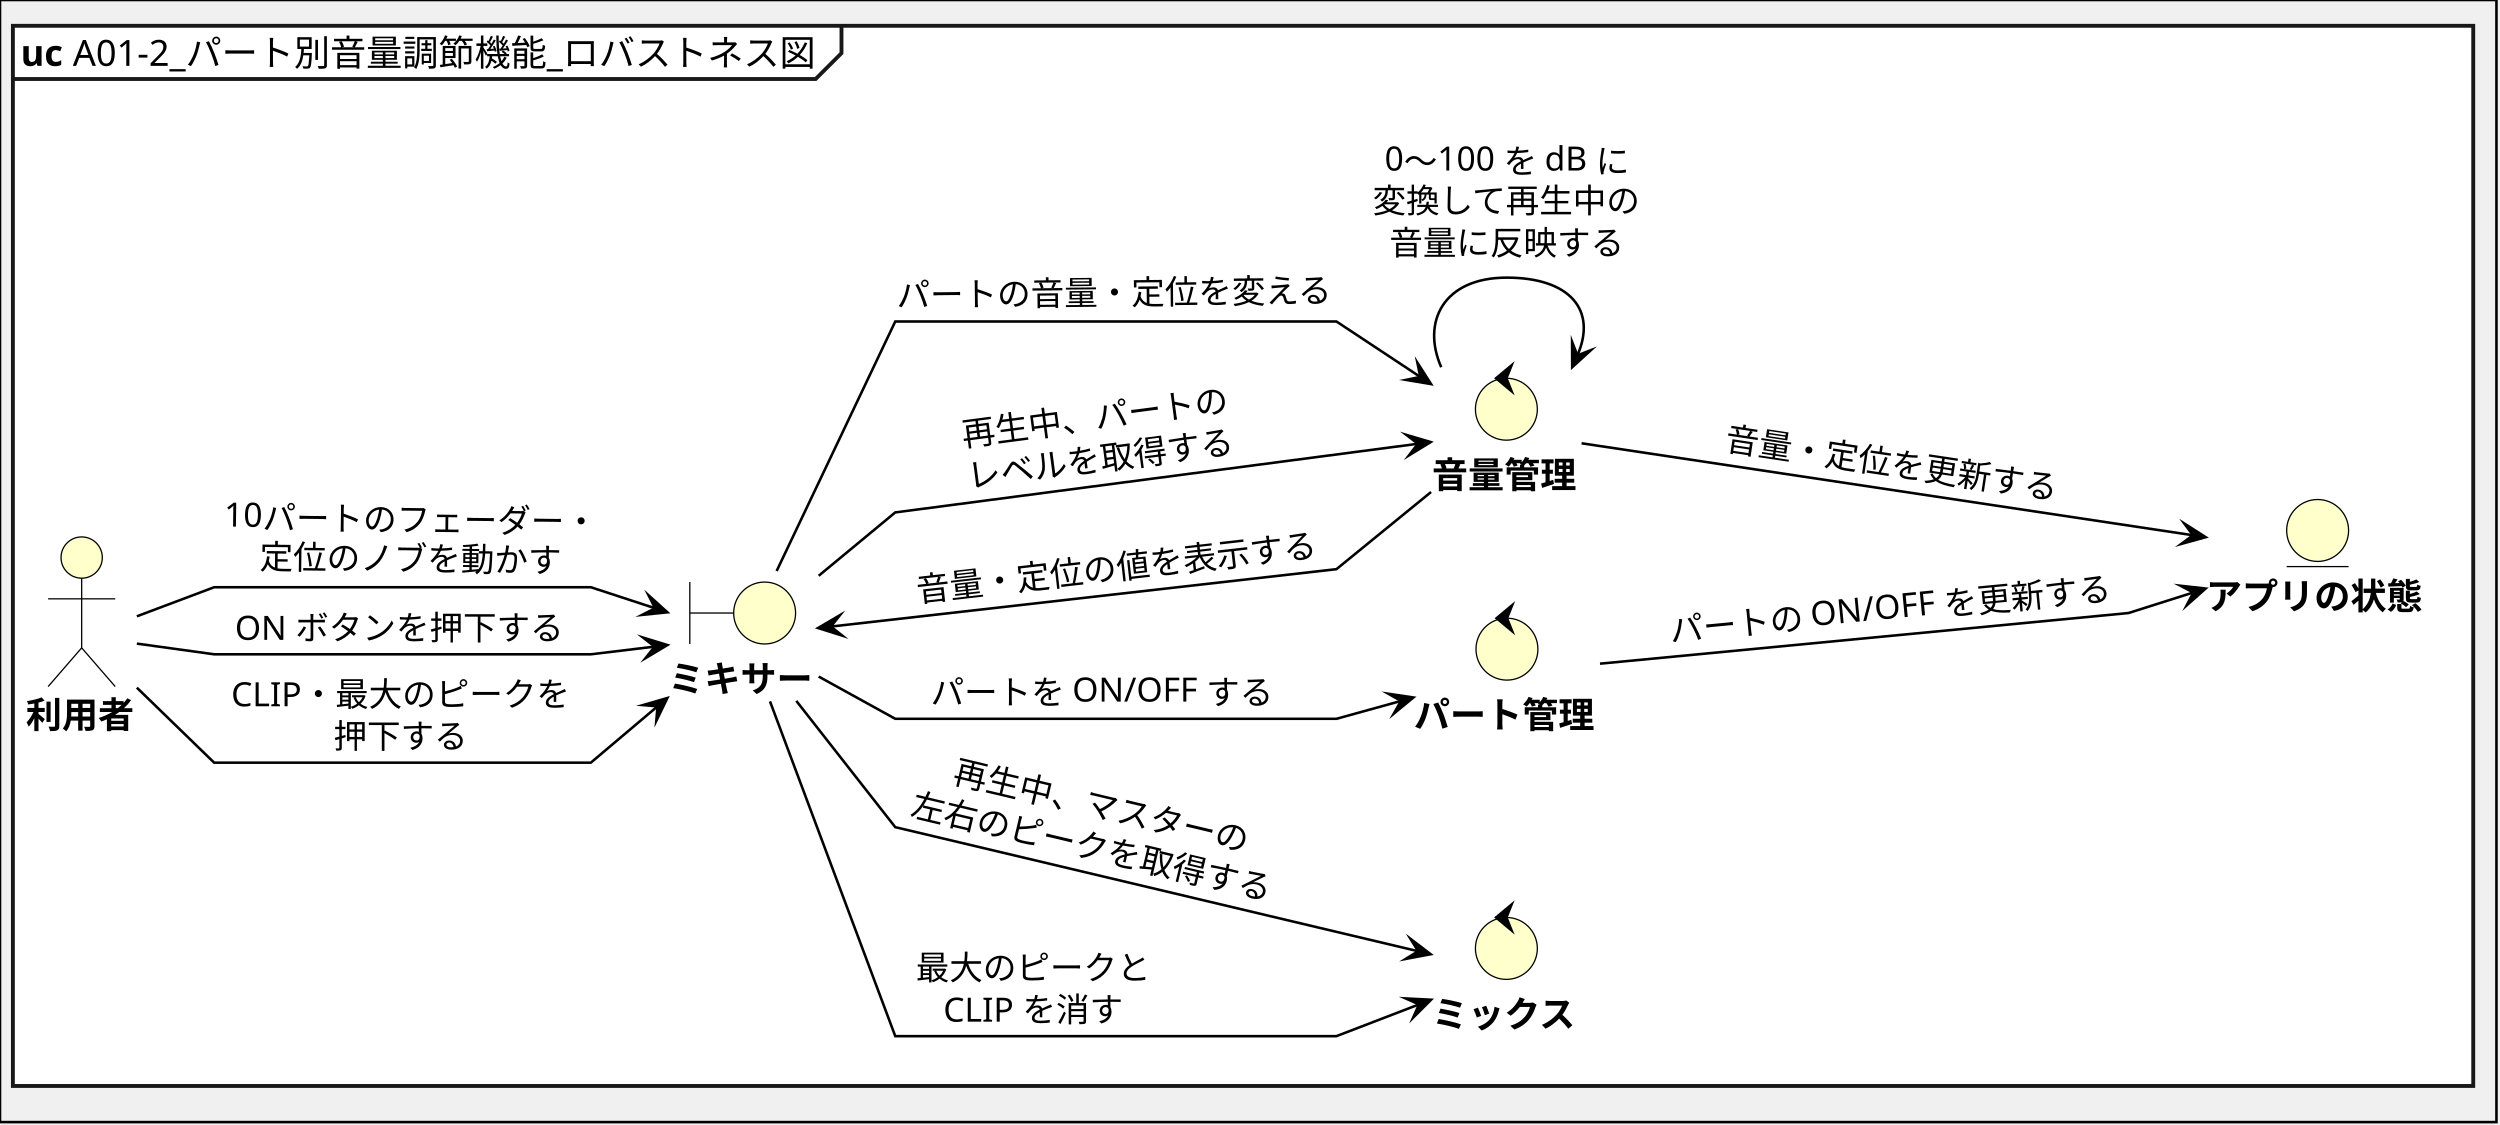
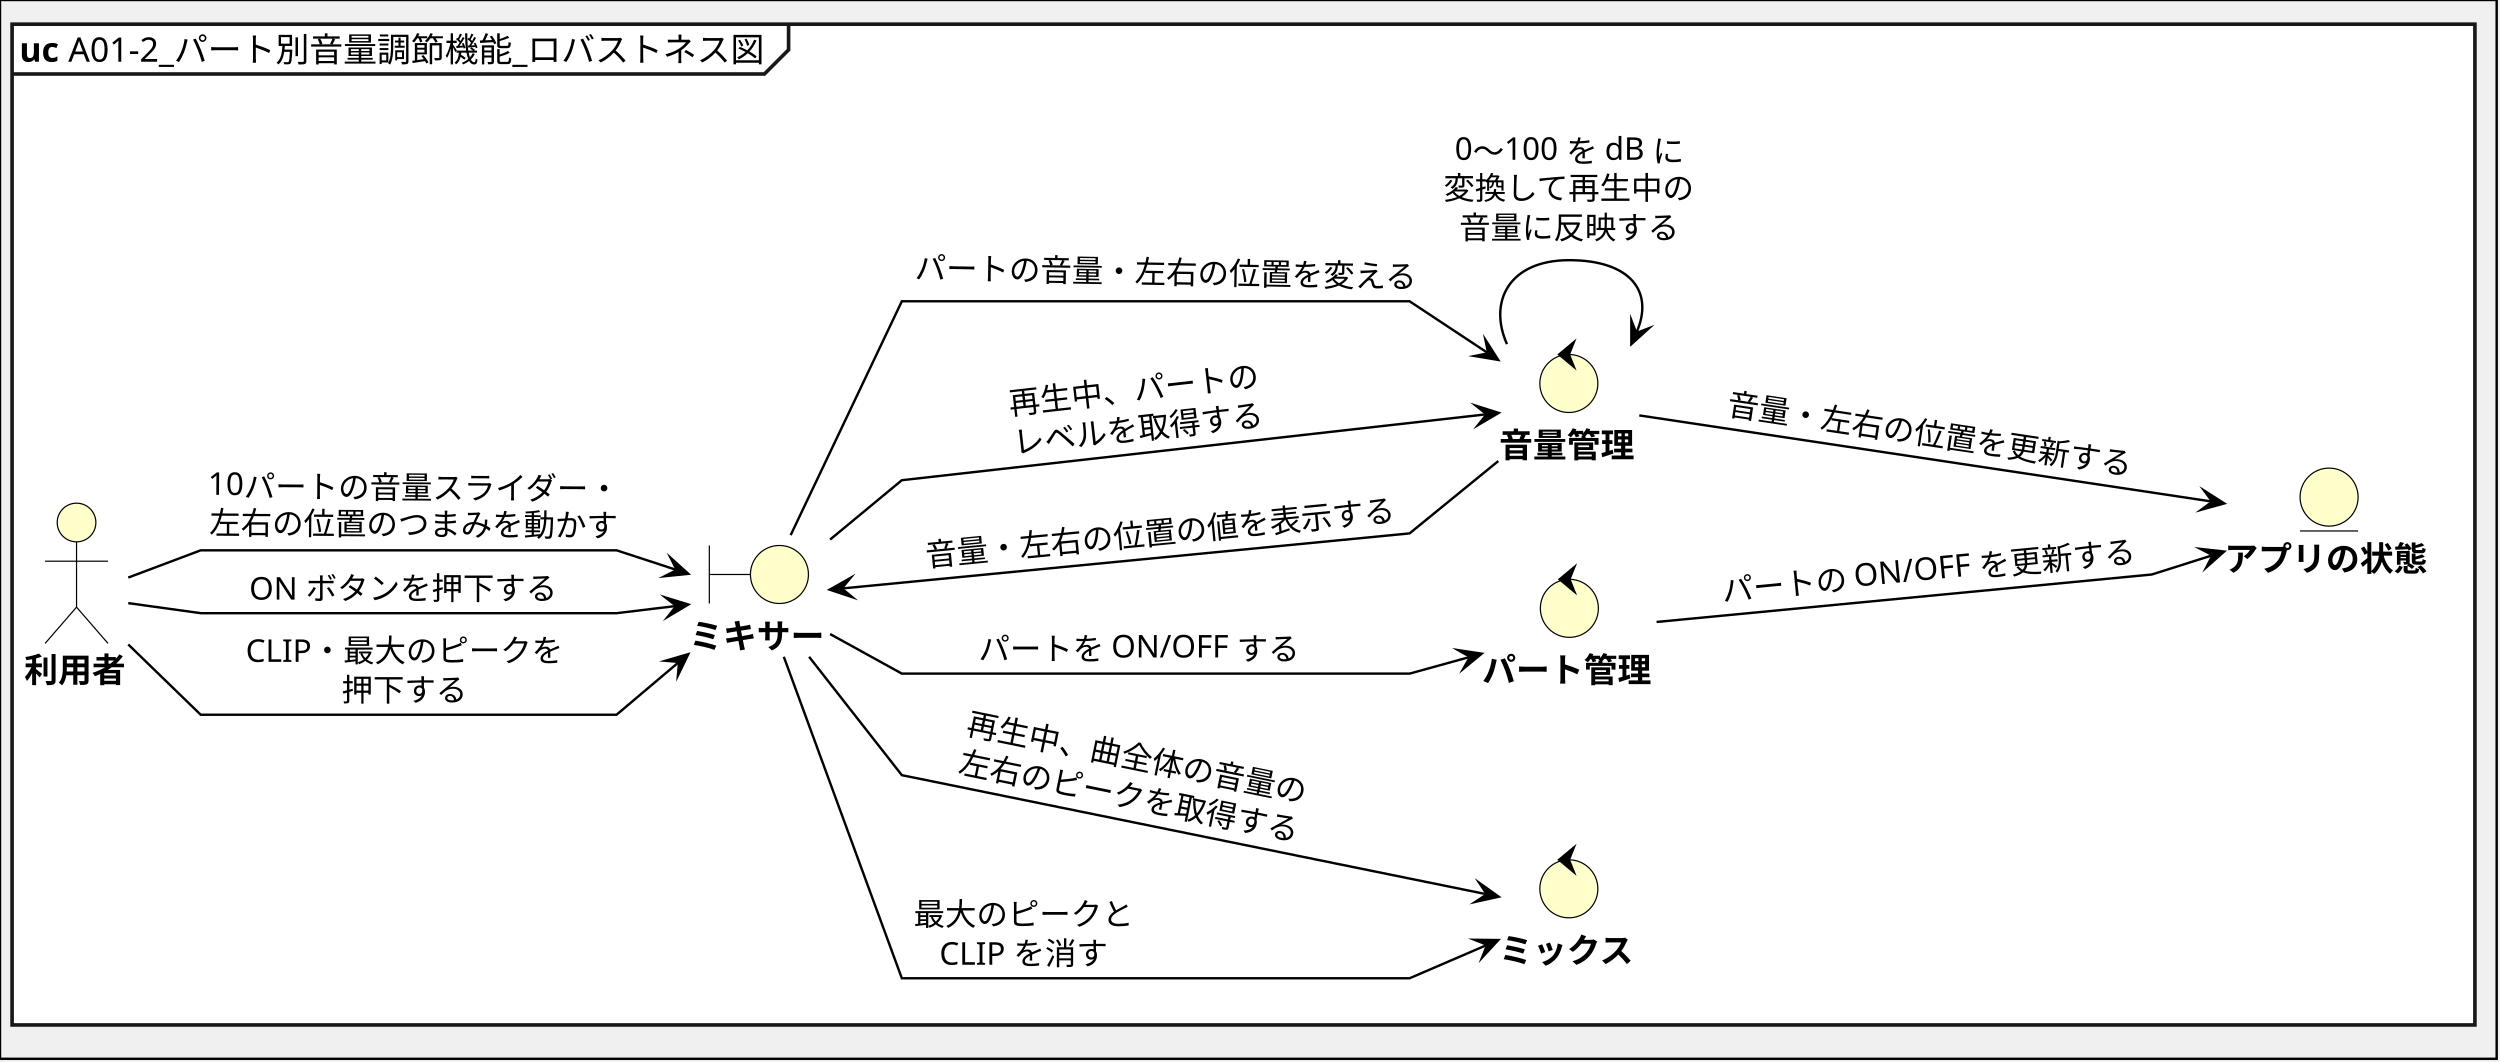
- <svg xmlns="http://www.w3.org/2000/svg" version="1.1" data-diagram-type="DESCRIPTION" style="width:969px;height:436px;background:#FFFFFF;" width="969px" height="436px" viewBox="0 0 969 436" zoomAndPan="magnify" preserveAspectRatio="none" contentStyleType="text/css">
+ <svg xmlns="http://www.w3.org/2000/svg" version="1.1" data-diagram-type="DESCRIPTION" style="width:1034px;height:439px;background:#FFFFFF;" width="1034px" height="439px" viewBox="0 0 1034 439" zoomAndPan="magnify" preserveAspectRatio="none" contentStyleType="text/css">
  <defs />
  <g font-family="sans-serif" lengthAdjust="spacing">
-     <rect x="0" y="0" width="967.625" height="434.922" fill="none" style="stroke:#000;stroke-width:1;" />
-     <rect x="5" y="10" width="953.625" height="410.922" fill="#FFF" style="stroke:#181818;stroke-width:1.5;" />
+     <rect x="0" y="0" width="1032.625" height="437.922" fill="none" style="stroke:#000;stroke-width:1;" />
+     <rect x="5" y="10" width="1018.625" height="413.922" fill="#FFF" style="stroke:#181818;stroke-width:1.5;" />
    <path d="M326.158,10 L326.158,20.609 L316.158,30.609 L5,30.609" style="stroke:#181818;stroke-width:1.5;" fill="none" />
    <text x="8" y="25.533" fill="#000" font-size="14" textLength="16.338" font-weight="700">uc</text>
    <text x="28.228" y="25.533" fill="#000" font-size="14" textLength="290.931">A01-2_パート別音量調節機能_ロバストネス図</text>
    <g class="entity" data-qualified-name="A1" id="ent0001" data-source-line="4">
      <ellipse cx="31.656" cy="216.109" rx="8" ry="8" fill="#FFC" style="stroke:#000;stroke-width:0.5;" />
      <path d="M31.656,224.109 L31.656,251.109 M18.656,232.109 L44.656,232.109 M31.656,251.109 L18.656,266.109 M31.656,251.109 L44.656,266.109" style="stroke:#000;stroke-width:0.5;" fill="none" />
      <text x="10" y="282.143" fill="#000" font-size="14" textLength="43.313" font-weight="700">利用者</text>
    </g>
    <g class="entity" data-qualified-name="B1" id="ent0002" data-source-line="5">
-       <path d="M267.375,225.609 L267.375,249.609 M267.375,237.609 L284.375,237.609" style="stroke:#000;stroke-width:0.5;" fill="none" />
-       <ellipse cx="296.375" cy="237.609" rx="12" ry="12" fill="#FFC" style="stroke:#000;stroke-width:0.5;" />
-       <text x="259" y="268.143" fill="#000" font-size="14" textLength="57.75" font-weight="700">ミキサー</text>
+       <path d="M293.375,225.609 L293.375,249.609 M293.375,237.609 L310.375,237.609" style="stroke:#000;stroke-width:0.5;" fill="none" />
+       <ellipse cx="322.375" cy="237.609" rx="12" ry="12" fill="#FFC" style="stroke:#000;stroke-width:0.5;" />
+       <text x="285" y="268.143" fill="#000" font-size="14" textLength="57.75" font-weight="700">ミキサー</text>
    </g>
    <g class="entity" data-qualified-name="C1" id="ent0003" data-source-line="6">
-       <ellipse cx="583.875" cy="158.609" rx="12" ry="12" fill="#FFC" style="stroke:#000;stroke-width:0.5;" />
-       <polygon points="579.875,146.609,585.875,141.609,583.875,146.609,585.875,151.609,579.875,146.609" fill="#000" style="stroke:#000;stroke-width:1;stroke-linejoin:miter;stroke-miterlimit:10;" />
-       <text x="555" y="189.143" fill="#000" font-size="14" textLength="57.75" font-weight="700">音量管理</text>
+       <ellipse cx="648.875" cy="158.609" rx="12" ry="12" fill="#FFC" style="stroke:#000;stroke-width:0.5;" />
+       <polygon points="644.875,146.609,650.875,141.609,648.875,146.609,650.875,151.609,644.875,146.609" fill="#000" style="stroke:#000;stroke-width:1;stroke-linejoin:miter;stroke-miterlimit:10;" />
+       <text x="620" y="189.143" fill="#000" font-size="14" textLength="57.75" font-weight="700">音量管理</text>
    </g>
    <g class="entity" data-qualified-name="C2" id="ent0004" data-source-line="7">
-       <ellipse cx="584.094" cy="251.609" rx="12" ry="12" fill="#FFC" style="stroke:#000;stroke-width:0.5;" />
-       <polygon points="580.094,239.609,586.094,234.609,584.094,239.609,586.094,244.609,580.094,239.609" fill="#000" style="stroke:#000;stroke-width:1;stroke-linejoin:miter;stroke-miterlimit:10;" />
-       <text x="548" y="282.143" fill="#000" font-size="14" textLength="72.188" font-weight="700">パート管理</text>
+       <ellipse cx="649.094" cy="251.609" rx="12" ry="12" fill="#FFC" style="stroke:#000;stroke-width:0.5;" />
+       <polygon points="645.094,239.609,651.094,234.609,649.094,239.609,651.094,244.609,645.094,239.609" fill="#000" style="stroke:#000;stroke-width:1;stroke-linejoin:miter;stroke-miterlimit:10;" />
+       <text x="613" y="282.143" fill="#000" font-size="14" textLength="72.188" font-weight="700">パート管理</text>
    </g>
    <g class="entity" data-qualified-name="C3" id="ent0005" data-source-line="8">
-       <ellipse cx="583.875" cy="367.609" rx="12" ry="12" fill="#FFC" style="stroke:#000;stroke-width:0.5;" />
-       <polygon points="579.875,355.609,585.875,350.609,583.875,355.609,585.875,360.609,579.875,355.609" fill="#000" style="stroke:#000;stroke-width:1;stroke-linejoin:miter;stroke-miterlimit:10;" />
-       <text x="555" y="398.143" fill="#000" font-size="14" textLength="57.75" font-weight="700">ミックス</text>
+       <ellipse cx="648.875" cy="367.609" rx="12" ry="12" fill="#FFC" style="stroke:#000;stroke-width:0.5;" />
+       <polygon points="644.875,355.609,650.875,350.609,648.875,355.609,650.875,360.609,644.875,355.609" fill="#000" style="stroke:#000;stroke-width:1;stroke-linejoin:miter;stroke-miterlimit:10;" />
+       <text x="620" y="398.143" fill="#000" font-size="14" textLength="57.75" font-weight="700">ミックス</text>
    </g>
    <g class="entity" data-qualified-name="E1" id="ent0006" data-source-line="9">
-       <ellipse cx="898.313" cy="205.609" rx="12" ry="12" fill="#FFC" style="stroke:#000;stroke-width:0.5;" />
-       <line x1="886.313" y1="219.609" x2="910.313" y2="219.609" style="stroke:#000;stroke-width:0.5;" />
-       <text x="855" y="236.143" fill="#000" font-size="14" textLength="86.625" font-weight="700">アプリの状態</text>
+       <ellipse cx="963.313" cy="205.609" rx="12" ry="12" fill="#FFC" style="stroke:#000;stroke-width:0.5;" />
+       <line x1="951.313" y1="219.609" x2="975.313" y2="219.609" style="stroke:#000;stroke-width:0.5;" />
+       <text x="920" y="236.143" fill="#000" font-size="14" textLength="86.625" font-weight="700">アプリの状態</text>
    </g>
    <g class="link" data-entity-1="ent0001" data-entity-2="ent0002" id="lnk7" data-source-line="11" data-link-type="dependency">
-       <path d="M53.04,238.879 C67.02,233.619 83,227.609 83,227.609 C83,227.609 229,227.609 229,227.609 C229,227.609 239.208,230.953 253.928,235.773" style="stroke:#000;stroke-width:1;" fill="none" id="A1-to-B1" />
-       <polygon points="258.68,237.329,251.372,230.727,253.928,235.773,248.882,238.33,258.68,237.329" fill="#000" style="stroke:#000;stroke-width:1;stroke-linejoin:miter;stroke-miterlimit:10;" />
+       <path d="M53.04,238.879 C67.02,233.619 83,227.609 83,227.609 C83,227.609 255,227.609 255,227.609 C255,227.609 265.208,230.953 279.928,235.773" style="stroke:#000;stroke-width:1;" fill="none" id="A1-to-B1" />
+       <polygon points="284.68,237.329,277.372,230.727,279.928,235.773,274.882,238.33,284.68,237.329" fill="#000" style="stroke:#000;stroke-width:1;stroke-linejoin:miter;stroke-miterlimit:10;" />
    </g>
    <g class="link" data-entity-1="ent0001" data-entity-2="ent0002" id="lnk8" data-source-line="12" data-link-type="dependency">
-       <path d="M53.04,249.459 C67.02,251.399 83,253.609 83,253.609 C83,253.609 229,253.609 229,253.609 C229,253.609 238.996,252.396 253.716,250.626" style="stroke:#000;stroke-width:1;" fill="none" id="A1-to-B1-1" />
-       <polygon points="258.68,250.029,249.267,247.132,253.716,250.626,250.222,255.075,258.68,250.029" fill="#000" style="stroke:#000;stroke-width:1;stroke-linejoin:miter;stroke-miterlimit:10;" />
+       <path d="M53.04,249.459 C67.02,251.399 83,253.609 83,253.609 C83,253.609 255,253.609 255,253.609 C255,253.609 264.996,252.396 279.716,250.626" style="stroke:#000;stroke-width:1;" fill="none" id="A1-to-B1-1" />
+       <polygon points="284.68,250.029,275.267,247.132,279.716,250.626,276.222,255.075,284.68,250.029" fill="#000" style="stroke:#000;stroke-width:1;stroke-linejoin:miter;stroke-miterlimit:10;" />
    </g>
    <g class="link" data-entity-1="ent0001" data-entity-2="ent0002" id="lnk9" data-source-line="13" data-link-type="dependency">
-       <path d="M53.04,266.539 C67.02,280.109 83,295.609 83,295.609 C83,295.609 229,295.609 229,295.609 C229,295.609 240.14,286.195 254.86,273.765" style="stroke:#000;stroke-width:1;" fill="none" id="A1-to-B1-2" />
-       <polygon points="258.68,270.539,249.223,273.29,254.86,273.765,254.384,279.402,258.68,270.539" fill="#000" style="stroke:#000;stroke-width:1;stroke-linejoin:miter;stroke-miterlimit:10;" />
+       <path d="M53.04,266.539 C67.02,280.109 83,295.609 83,295.609 C83,295.609 255,295.609 255,295.609 C255,295.609 266.14,286.195 280.86,273.765" style="stroke:#000;stroke-width:1;" fill="none" id="A1-to-B1-2" />
+       <polygon points="284.68,270.539,275.223,273.29,280.86,273.765,280.384,279.402,284.68,270.539" fill="#000" style="stroke:#000;stroke-width:1;stroke-linejoin:miter;stroke-miterlimit:10;" />
    </g>
    <g class="link" data-entity-1="ent0002" data-entity-2="ent0003" id="lnk10" data-source-line="14" data-link-type="dependency">
-       <path d="M301.02,221.329 C318.01,185.599 347,124.609 347,124.609 C347,124.609 518,124.609 518,124.609 C518,124.609 532.989,134.532 550.509,146.112" style="stroke:#000;stroke-width:1;" fill="none" id="B1-to-C1" />
-       <polygon points="554.68,148.869,549.377,140.57,550.509,146.112,544.966,147.244,554.68,148.869" fill="#000" style="stroke:#000;stroke-width:1;stroke-linejoin:miter;stroke-miterlimit:10;" />
+       <path d="M327.02,221.329 C344.01,185.599 373,124.609 373,124.609 C373,124.609 583,124.609 583,124.609 C583,124.609 597.989,134.532 615.509,146.112" style="stroke:#000;stroke-width:1;" fill="none" id="B1-to-C1" />
+       <polygon points="619.68,148.869,614.377,140.57,615.509,146.112,609.966,147.244,619.68,148.869" fill="#000" style="stroke:#000;stroke-width:1;stroke-linejoin:miter;stroke-miterlimit:10;" />
    </g>
    <g class="link" data-entity-1="ent0003" data-entity-2="ent0002" id="lnk13" data-source-line="17" data-link-type="dependency">
-       <path d="M554.68,190.699 C537.16,204.979 518,220.609 518,220.609 C518,220.609 383.198,235.916 322.048,242.856" style="stroke:#000;stroke-width:1;" fill="none" id="C1-to-B1" />
-       <polygon points="317.08,243.419,326.474,246.379,322.048,242.856,325.572,238.43,317.08,243.419" fill="#000" style="stroke:#000;stroke-width:1;stroke-linejoin:miter;stroke-miterlimit:10;" />
+       <path d="M619.68,190.699 C602.16,204.979 583,220.609 583,220.609 C583,220.609 416.957,236.716 348.147,243.396" style="stroke:#000;stroke-width:1;" fill="none" id="C1-to-B1" />
+       <polygon points="343.17,243.879,352.514,246.991,348.147,243.396,351.741,239.028,343.17,243.879" fill="#000" style="stroke:#000;stroke-width:1;stroke-linejoin:miter;stroke-miterlimit:10;" />
    </g>
    <g class="link" data-entity-1="ent0002" data-entity-2="ent0003" id="lnk16" data-source-line="20" data-link-type="dependency">
-       <path d="M317.32,223.169 C332.04,210.989 347,198.609 347,198.609 C347,198.609 486.803,180.24 549.573,172" style="stroke:#000;stroke-width:1;" fill="none" id="B1-to-C1-1" />
-       <polygon points="554.53,171.349,545.086,168.555,549.573,172,546.127,176.487,554.53,171.349" fill="#000" style="stroke:#000;stroke-width:1;stroke-linejoin:miter;stroke-miterlimit:10;" />
+       <path d="M343.32,223.169 C358.04,210.989 373,198.609 373,198.609 C373,198.609 544.801,179.239 614.891,171.339" style="stroke:#000;stroke-width:1;" fill="none" id="B1-to-C1-1" />
+       <polygon points="619.86,170.779,610.469,167.813,614.891,171.339,611.365,175.762,619.86,170.779" fill="#000" style="stroke:#000;stroke-width:1;stroke-linejoin:miter;stroke-miterlimit:10;" />
    </g>
    <g class="link" data-entity-1="ent0003" data-entity-2="ent0006" id="lnk11" data-source-line="15" data-link-type="dependency">
-       <path d="M613.01,171.819 C667.91,180.079 785.046,197.696 849.996,207.466" style="stroke:#000;stroke-width:1;" fill="none" id="C1-to-E1" />
-       <polygon points="854.94,208.209,846.635,202.915,849.996,207.466,845.445,210.826,854.94,208.209" fill="#000" style="stroke:#000;stroke-width:1;stroke-linejoin:miter;stroke-miterlimit:10;" />
+       <path d="M678.01,171.819 C732.91,180.079 850.046,197.696 914.996,207.466" style="stroke:#000;stroke-width:1;" fill="none" id="C1-to-E1" />
+       <polygon points="919.94,208.209,911.635,202.915,914.996,207.466,910.445,210.826,919.94,208.209" fill="#000" style="stroke:#000;stroke-width:1;stroke-linejoin:miter;stroke-miterlimit:10;" />
    </g>
    <g class="link" data-entity-1="ent0003" data-entity-2="ent0003" id="lnk12" data-source-line="16" data-link-type="dependency">
-       <path d="M558.62,142.329 C550.93,124.839 559.39,107.609 584,107.609 C608.61,107.609 619.082,120.262 611.392,137.752" style="stroke:#000;stroke-width:1;" fill="none" id="C1-to-C1" />
-       <polygon points="609.38,142.329,616.664,135.701,611.392,137.752,609.341,132.481,609.38,142.329" fill="#000" style="stroke:#000;stroke-width:1;stroke-linejoin:miter;stroke-miterlimit:10;" />
+       <path d="M623.28,142.329 C615.49,124.839 624.06,107.609 649,107.609 C673.94,107.609 684.544,120.272 676.754,137.762" style="stroke:#000;stroke-width:1;" fill="none" id="C1-to-C1" />
+       <polygon points="674.72,142.329,682.036,135.735,676.754,137.762,674.728,132.481,674.72,142.329" fill="#000" style="stroke:#000;stroke-width:1;stroke-linejoin:miter;stroke-miterlimit:10;" />
    </g>
    <g class="link" data-entity-1="ent0002" data-entity-2="ent0004" id="lnk14" data-source-line="18" data-link-type="dependency">
-       <path d="M317.32,262.239 C332.04,270.359 347,278.609 347,278.609 C347,278.609 518,278.609 518,278.609 C518,278.609 527.701,275.923 543.021,271.683" style="stroke:#000;stroke-width:1;" fill="none" id="B1-to-C2" />
-       <polygon points="547.84,270.349,538.099,268.895,543.021,271.683,540.233,276.605,547.84,270.349" fill="#000" style="stroke:#000;stroke-width:1;stroke-linejoin:miter;stroke-miterlimit:10;" />
+       <path d="M343.32,262.239 C358.04,270.359 373,278.609 373,278.609 C373,278.609 583,278.609 583,278.609 C583,278.609 592.701,275.923 608.021,271.683" style="stroke:#000;stroke-width:1;" fill="none" id="B1-to-C2" />
+       <polygon points="612.84,270.349,603.099,268.895,608.021,271.683,605.233,276.605,612.84,270.349" fill="#000" style="stroke:#000;stroke-width:1;stroke-linejoin:miter;stroke-miterlimit:10;" />
    </g>
    <g class="link" data-entity-1="ent0004" data-entity-2="ent0006" id="lnk15" data-source-line="19" data-link-type="dependency">
-       <path d="M620.16,257.239 C686.82,250.849 825,237.609 825,237.609 C825,237.609 834.364,234.642 850.144,229.632" style="stroke:#000;stroke-width:1;" fill="none" id="C2-to-E1" />
-       <polygon points="854.91,228.119,845.122,227.03,850.144,229.632,847.542,234.655,854.91,228.119" fill="#000" style="stroke:#000;stroke-width:1;stroke-linejoin:miter;stroke-miterlimit:10;" />
+       <path d="M685.16,257.239 C751.82,250.849 890,237.609 890,237.609 C890,237.609 899.364,234.642 915.144,229.632" style="stroke:#000;stroke-width:1;" fill="none" id="C2-to-E1" />
+       <polygon points="919.91,228.119,910.122,227.03,915.144,229.632,912.542,234.655,919.91,228.119" fill="#000" style="stroke:#000;stroke-width:1;stroke-linejoin:miter;stroke-miterlimit:10;" />
    </g>
    <g class="link" data-entity-1="ent0002" data-entity-2="ent0005" id="lnk17" data-source-line="21" data-link-type="dependency">
-       <path d="M308.64,271.659 C325.46,293.129 347,320.609 347,320.609 C347,320.609 486.895,353.805 549.665,368.705" style="stroke:#000;stroke-width:1;" fill="none" id="B1-to-C3" />
-       <polygon points="554.53,369.859,546.697,363.889,549.665,368.705,544.849,371.673,554.53,369.859" fill="#000" style="stroke:#000;stroke-width:1;stroke-linejoin:miter;stroke-miterlimit:10;" />
+       <path d="M334.64,271.659 C351.46,293.129 373,320.609 373,320.609 C373,320.609 544.871,355.612 614.961,369.882" style="stroke:#000;stroke-width:1;" fill="none" id="B1-to-C3" />
+       <polygon points="619.86,370.879,611.839,365.164,614.961,369.882,610.243,373.003,619.86,370.879" fill="#000" style="stroke:#000;stroke-width:1;stroke-linejoin:miter;stroke-miterlimit:10;" />
    </g>
    <g class="link" data-entity-1="ent0002" data-entity-2="ent0005" id="lnk18" data-source-line="22" data-link-type="dependency">
-       <path d="M298.45,271.859 C314.88,315.779 347,401.609 347,401.609 C347,401.609 518,401.609 518,401.609 C518,401.609 532.493,396.035 550.013,389.295" style="stroke:#000;stroke-width:1;" fill="none" id="B1-to-C3-1" />
-       <polygon points="554.68,387.499,544.844,386.998,550.013,389.295,547.716,394.464,554.68,387.499" fill="#000" style="stroke:#000;stroke-width:1;stroke-linejoin:miter;stroke-miterlimit:10;" />
+       <path d="M324.19,271.649 C340.54,316.199 373,404.609 373,404.609 C373,404.609 583,404.609 583,404.609 C583,404.609 597.568,398.338 615.088,390.788" style="stroke:#000;stroke-width:1;" fill="none" id="B1-to-C3-1" />
+       <polygon points="619.68,388.809,609.832,388.698,615.088,390.788,612.998,396.045,619.68,388.809" fill="#000" style="stroke:#000;stroke-width:1;stroke-linejoin:miter;stroke-miterlimit:10;" />
    </g>
    <g class="link-labels">
-       <g transform="rotate(-5.474 733.64 246.363)">
-         <rect x="644.976" y="228.713" width="177.329" height="15.650" fill="#FFFFFF" stroke="none" />
-         <text text-anchor="middle" x="733.64" y="240.763" fill="#000" font-size="13" textLength="173.329">パートの ON/OFF を更新する</text>
+       <g transform="rotate(1.016 481.907 124.609)">
+         <rect x="375.907" y="105.203" width="212.000" height="15.650" fill="#FFFFFF" stroke="none" />
+         <text text-anchor="middle" x="481.907" y="117.253" fill="#000" font-size="13" textLength="208">パートの音量・左右の位置を変える</text>
      </g>
-       <g transform="rotate(-0.629 431.907 124.609)">
-         <rect x="345.407" y="106.053" width="173.000" height="15.650" fill="#FFFFFF" stroke="none" />
-         <text text-anchor="middle" x="431.907" y="118.103" fill="#000" font-size="13" textLength="169">パートの音量・定位を変える</text>
+       <g transform="rotate(-5.542 480.809 230.523)">
+         <rect x="381.309" y="212.873" width="199.000" height="15.650" fill="#FFFFFF" stroke="none" />
+         <text text-anchor="middle" x="480.809" y="224.923" fill="#000" font-size="13" textLength="195">音量・左右の位置の値を表示する</text>
      </g>
-       <g transform="rotate(-6.477 433.87 230.162)">
-         <rect x="353.870" y="212.511" width="160.000" height="15.650" fill="#FFFFFF" stroke="none" />
-         <text text-anchor="middle" x="433.87" y="224.561" fill="#000" font-size="13" textLength="156">音量・定位の値を表示する</text>
+       <g transform="rotate(-5.474 798.64 246.363)">
+         <rect x="709.976" y="228.713" width="177.329" height="15.650" fill="#FFFFFF" stroke="none" />
+         <text text-anchor="middle" x="798.64" y="240.763" fill="#000" font-size="13" textLength="173.329">パートの ON/OFF を更新する</text>
      </g>
-       <g transform="rotate(0.697 158.99 227.609)">
-         <rect x="84.760" y="192.884" width="148.460" height="31.900" fill="#FFFFFF" stroke="none" />
-         <text text-anchor="middle" x="158.99" y="204.934" fill="#000" font-size="13" textLength="144.46">10パートのフェーダー・</text>
-         <text text-anchor="middle" x="158.99" y="221.184" fill="#000" font-size="13" textLength="117">定位のノブを動かす</text>
+       <g transform="rotate(0.382 170.99 227.609)">
+         <rect x="83.760" y="193.163" width="174.460" height="31.900" fill="#FFFFFF" stroke="none" />
+         <text text-anchor="middle" x="170.99" y="205.213" fill="#000" font-size="13" textLength="170.46">10パートの音量スライダー・</text>
+         <text text-anchor="middle" x="170.99" y="221.463" fill="#000" font-size="13" textLength="169">左右の位置のつまみを動かす</text>
      </g>
-       <g transform="rotate(13.350 420.762 338.113)">
-         <rect x="347.262" y="304.213" width="147.000" height="31.900" fill="#FFFFFF" stroke="none" />
-         <text text-anchor="middle" x="420.762" y="316.263" fill="#000" font-size="13" textLength="117">再生中、マスターの</text>
-         <text text-anchor="middle" x="420.762" y="332.513" fill="#000" font-size="13" textLength="143">左右のピークを取得する</text>
+       <g transform="rotate(8.554 796.675 189.669)">
+         <rect x="710.175" y="172.019" width="173.000" height="15.650" fill="#FFFFFF" stroke="none" />
+         <text text-anchor="middle" x="796.675" y="184.069" fill="#000" font-size="13" textLength="169">音量・左右の位置を更新する</text>
      </g>
-       <g transform="rotate(0.000 427.105 278.609)">
-         <rect x="357.941" y="260.959" width="138.329" height="15.650" fill="#FFFFFF" stroke="none" />
-         <text text-anchor="middle" x="427.105" y="273.009" fill="#000" font-size="13" textLength="134.329">パートを ON/OFF する</text>
+       <g transform="rotate(11.511 464.923 339.329)">
+         <rect x="391.423" y="305.429" width="147.000" height="31.900" fill="#FFFFFF" stroke="none" />
+         <text text-anchor="middle" x="464.923" y="317.479" fill="#000" font-size="13" textLength="143">再生中、曲全体の音量の</text>
+         <text text-anchor="middle" x="464.923" y="333.729" fill="#000" font-size="13" textLength="143">左右のピークを取得する</text>
      </g>
-       <g transform="rotate(0.000 155.255 295.609)">
-         <rect x="86.804" y="261.709" width="136.901" height="31.900" fill="#FFFFFF" stroke="none" />
-         <text text-anchor="middle" x="155.255" y="273.759" fill="#000" font-size="13" textLength="132.901">CLIP・最大のピークを</text>
-         <text text-anchor="middle" x="155.255" y="290.009" fill="#000" font-size="13" textLength="52">押下する</text>
+       <g transform="rotate(0.000 471.105 278.609)">
+         <rect x="401.941" y="260.959" width="138.329" height="15.650" fill="#FFFFFF" stroke="none" />
+         <text text-anchor="middle" x="471.105" y="273.009" fill="#000" font-size="13" textLength="134.329">パートを ON/OFF する</text>
      </g>
-       <g transform="rotate(8.554 731.675 189.669)">
-         <rect x="664.675" y="172.019" width="134.000" height="15.650" fill="#FFFFFF" stroke="none" />
-         <text text-anchor="middle" x="731.675" y="184.069" fill="#000" font-size="13" textLength="130">音量・定位を更新する</text>
+       <g transform="rotate(0.000 167.255 295.609)">
+         <rect x="98.804" y="261.709" width="136.901" height="31.900" fill="#FFFFFF" stroke="none" />
+         <text text-anchor="middle" x="167.255" y="273.759" fill="#000" font-size="13" textLength="132.901">CLIP・最大のピークを</text>
+         <text text-anchor="middle" x="167.255" y="290.009" fill="#000" font-size="13" textLength="52">押下する</text>
      </g>
-       <g transform="rotate(0.000 154.754 253.609)">
-         <rect x="89.198" y="235.959" width="131.112" height="15.650" fill="#FFFFFF" stroke="none" />
-         <text text-anchor="middle" x="154.754" y="248.009" fill="#000" font-size="13" textLength="127.112">ON ボタンを押下する</text>
+       <g transform="rotate(-0.000 166.754 253.609)">
+         <rect x="101.198" y="235.959" width="131.112" height="15.650" fill="#FFFFFF" stroke="none" />
+         <text text-anchor="middle" x="166.754" y="248.009" fill="#000" font-size="13" textLength="127.112">ON ボタンを押下する</text>
      </g>
-       <g transform="rotate(-7.484 427.782 187.996)">
-         <rect x="373.782" y="154.096" width="108.000" height="31.900" fill="#FFFFFF" stroke="none" />
-         <text text-anchor="middle" x="427.782" y="166.146" fill="#000" font-size="13" textLength="104">再生中、パートの</text>
-         <text text-anchor="middle" x="427.782" y="182.396" fill="#000" font-size="13" textLength="104">レベルを取得する</text>
+       <g transform="rotate(-6.432 471.85 187.464)">
+         <rect x="417.850" y="153.564" width="108.000" height="31.900" fill="#FFFFFF" stroke="none" />
+         <text text-anchor="middle" x="471.85" y="165.614" fill="#000" font-size="13" textLength="104">再生中、パートの</text>
+         <text text-anchor="middle" x="471.85" y="181.864" fill="#000" font-size="13" textLength="104">レベルを取得する</text>
      </g>
-       <g transform="rotate(0.000 400.464 401.609)">
-         <rect x="352.964" y="367.709" width="95.000" height="31.900" fill="#FFFFFF" stroke="none" />
-         <text text-anchor="middle" x="400.464" y="379.759" fill="#000" font-size="13" textLength="91">最大のピークと</text>
-         <text text-anchor="middle" x="400.464" y="396.009" fill="#000" font-size="13" textLength="71.513">CLIP を消す</text>
+       <g transform="rotate(0.000 423.364 404.609)">
+         <rect x="375.864" y="370.709" width="95.000" height="31.900" fill="#FFFFFF" stroke="none" />
+         <text text-anchor="middle" x="423.364" y="382.759" fill="#000" font-size="13" textLength="91">最大のピークと</text>
+         <text text-anchor="middle" x="423.364" y="399.009" fill="#000" font-size="13" textLength="71.513">CLIP を消す</text>
      </g>
      <g transform="translate(0 0)">
-         <rect x="534.672" y="53.104" width="98.656" height="16.250" fill="#FFFFFF" stroke="none" />
-         <rect x="530.000" y="69.456" width="108.000" height="16.250" fill="#FFFFFF" stroke="none" />
-         <rect x="536.500" y="85.808" width="95.000" height="16.250" fill="#FFFFFF" stroke="none" />
-         <text x="536.672" y="66.104" fill="#000" font-size="13" textLength="94.656">0〜100 を dB に</text>
-         <text x="532" y="82.456" fill="#000" font-size="13" textLength="104">変換して再生中の</text>
-         <text x="538.5" y="98.808" fill="#000" font-size="13" textLength="91">音量に反映する</text>
+         <rect x="599.672" y="53.104" width="98.656" height="16.250" fill="#FFFFFF" stroke="none" />
+         <rect x="595.000" y="69.456" width="108.000" height="16.250" fill="#FFFFFF" stroke="none" />
+         <rect x="601.500" y="85.808" width="95.000" height="16.250" fill="#FFFFFF" stroke="none" />
+         <text x="601.672" y="66.104" fill="#000" font-size="13" textLength="94.656">0〜100 を dB に</text>
+         <text x="597" y="82.456" fill="#000" font-size="13" textLength="104">変換して再生中の</text>
+         <text x="603.5" y="98.808" fill="#000" font-size="13" textLength="91">音量に反映する</text>
      </g>
    </g>
  </g>
</svg>
